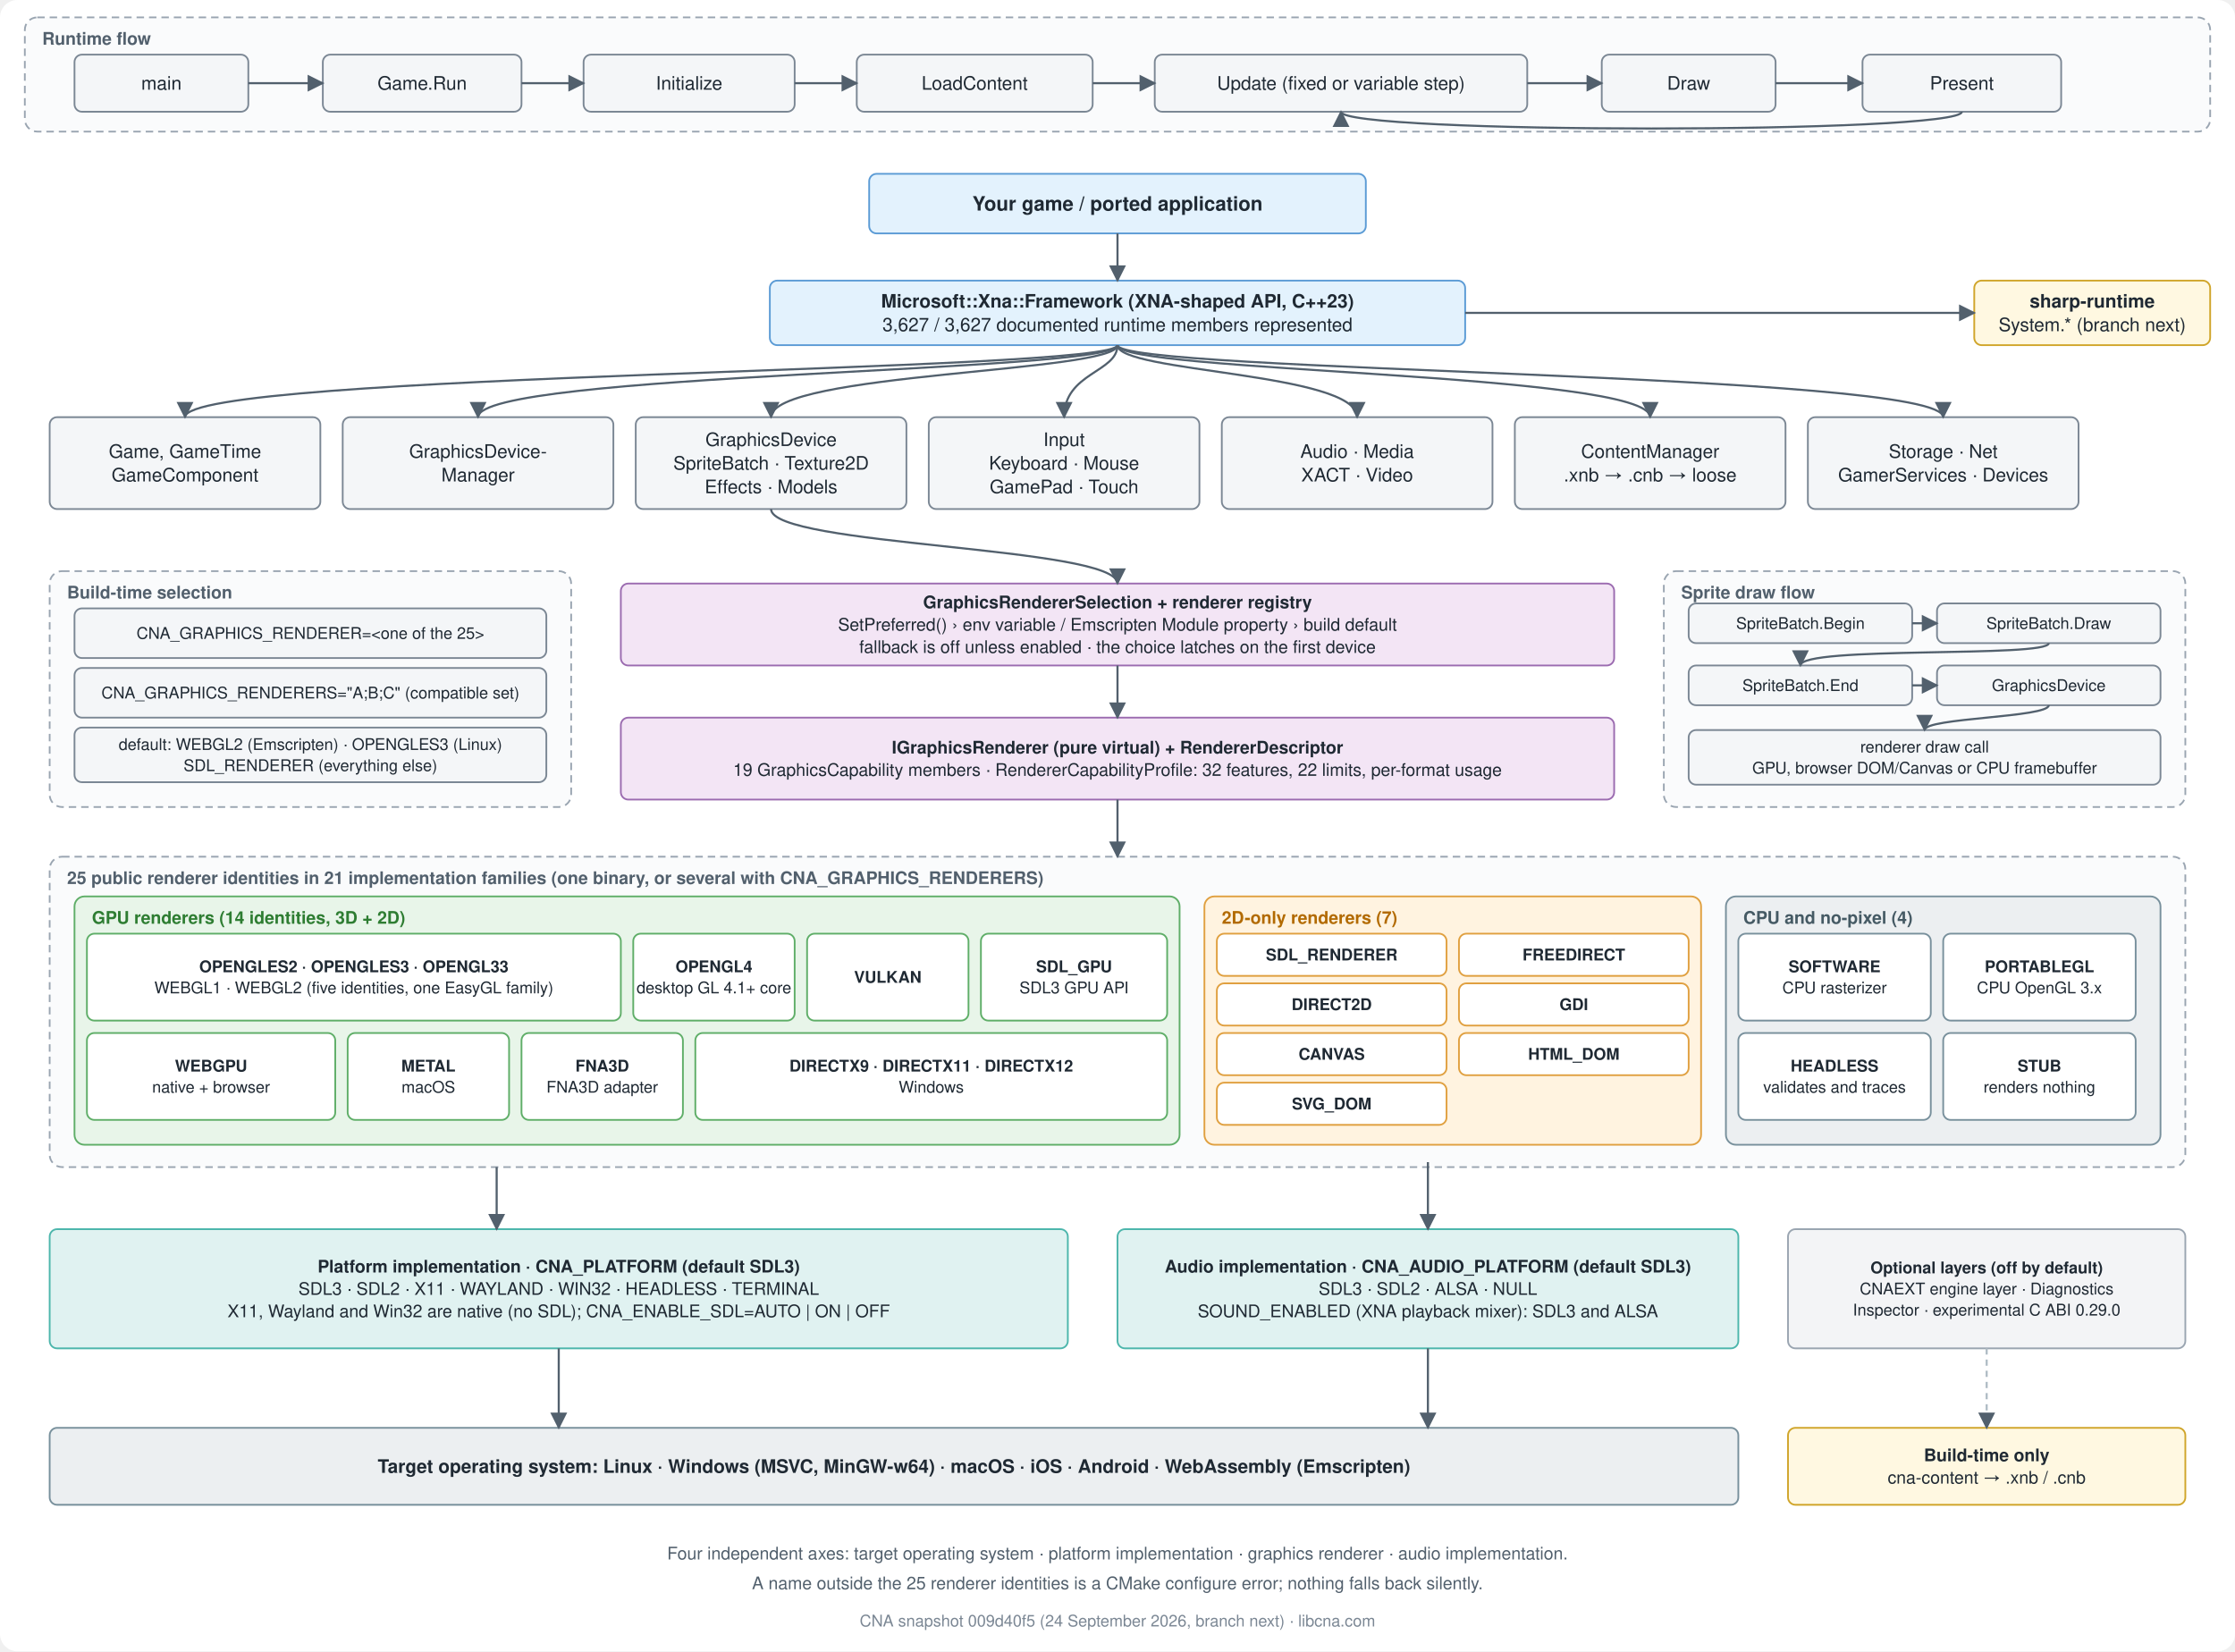
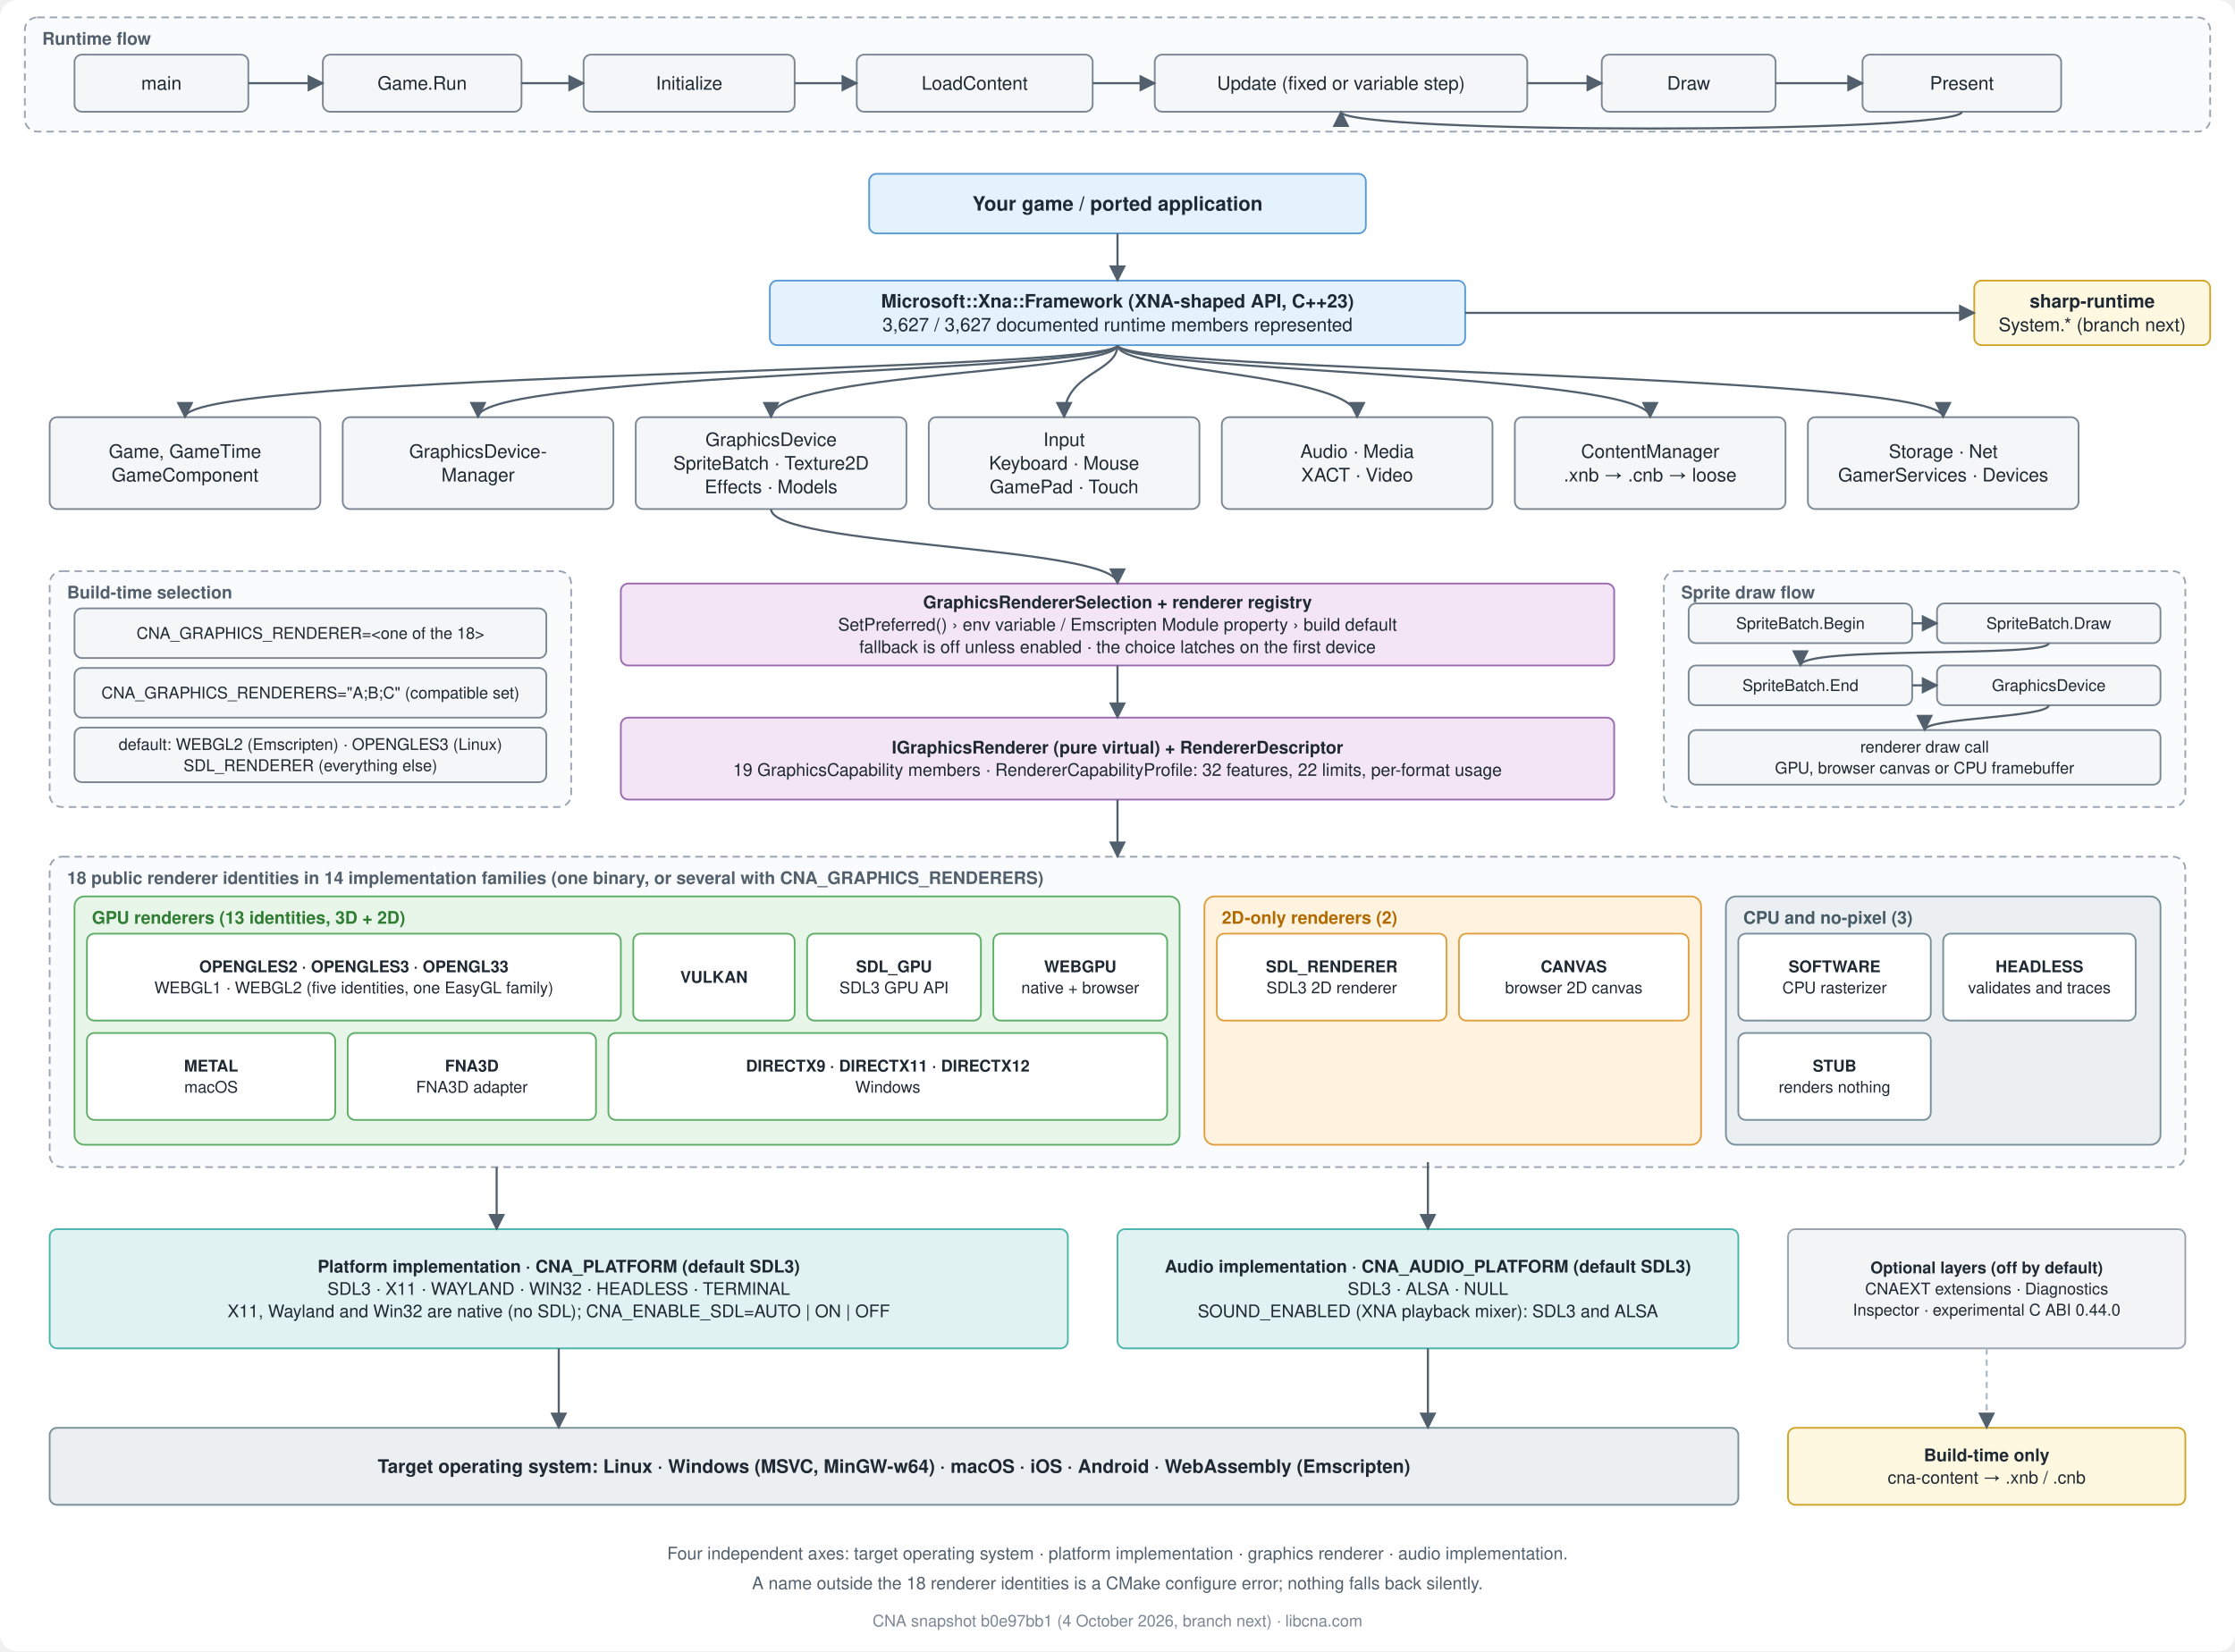
<svg xmlns="http://www.w3.org/2000/svg" viewBox="0 0 1800 1330" width="1800" height="1330" role="img" aria-labelledby="t d">
  <defs>
    <marker id="arr" viewBox="0 0 10 10" refX="9" refY="5" markerWidth="8" markerHeight="8" orient="auto-start-reverse">
      <path d="M0 0 L10 5 L0 10 z" fill="#52606d" />
    </marker>
  </defs>
  <rect width="1800" height="1330" rx="14" fill="#ffffff" />
  <rect x="20" y="14" width="1760" height="92" rx="10" fill="#fafbfc" stroke="#9aa5b1" stroke-width="1.4" stroke-dasharray="6 4" />
  <text x="34" y="36" font-family="Segoe UI, Helvetica, Arial, sans-serif" font-size="14" font-weight="bold" fill="#52606d" text-anchor="start">Runtime flow</text>
  <rect x="60" y="44" width="140" height="46" rx="6" fill="#f4f6f8" stroke="#7b8794" stroke-width="1.4" />
  <text x="130.0" y="72.25" font-family="Segoe UI, Helvetica, Arial, sans-serif" font-size="15" font-weight="normal" fill="#1f2933" text-anchor="middle">main</text>
  <rect x="260" y="44" width="160" height="46" rx="6" fill="#f4f6f8" stroke="#7b8794" stroke-width="1.4" />
  <text x="340.0" y="72.25" font-family="Segoe UI, Helvetica, Arial, sans-serif" font-size="15" font-weight="normal" fill="#1f2933" text-anchor="middle">Game.Run</text>
  <rect x="470" y="44" width="170" height="46" rx="6" fill="#f4f6f8" stroke="#7b8794" stroke-width="1.4" />
  <text x="555.0" y="72.25" font-family="Segoe UI, Helvetica, Arial, sans-serif" font-size="15" font-weight="normal" fill="#1f2933" text-anchor="middle">Initialize</text>
  <rect x="690" y="44" width="190" height="46" rx="6" fill="#f4f6f8" stroke="#7b8794" stroke-width="1.4" />
  <text x="785.0" y="72.25" font-family="Segoe UI, Helvetica, Arial, sans-serif" font-size="15" font-weight="normal" fill="#1f2933" text-anchor="middle">LoadContent</text>
  <rect x="930" y="44" width="300" height="46" rx="6" fill="#f4f6f8" stroke="#7b8794" stroke-width="1.4" />
  <text x="1080.0" y="72.25" font-family="Segoe UI, Helvetica, Arial, sans-serif" font-size="15" font-weight="normal" fill="#1f2933" text-anchor="middle">Update (fixed or variable step)</text>
  <rect x="1290" y="44" width="140" height="46" rx="6" fill="#f4f6f8" stroke="#7b8794" stroke-width="1.4" />
  <text x="1360.0" y="72.25" font-family="Segoe UI, Helvetica, Arial, sans-serif" font-size="15" font-weight="normal" fill="#1f2933" text-anchor="middle">Draw</text>
  <rect x="1500" y="44" width="160" height="46" rx="6" fill="#f4f6f8" stroke="#7b8794" stroke-width="1.4" />
  <text x="1580.0" y="72.25" font-family="Segoe UI, Helvetica, Arial, sans-serif" font-size="15" font-weight="normal" fill="#1f2933" text-anchor="middle">Present</text>
  <line x1="200" y1="67" x2="260" y2="67" stroke="#52606d" stroke-width="1.7" marker-end="url(#arr)" />
  <line x1="420" y1="67" x2="470" y2="67" stroke="#52606d" stroke-width="1.7" marker-end="url(#arr)" />
  <line x1="640" y1="67" x2="690" y2="67" stroke="#52606d" stroke-width="1.7" marker-end="url(#arr)" />
  <line x1="880" y1="67" x2="930" y2="67" stroke="#52606d" stroke-width="1.7" marker-end="url(#arr)" />
  <line x1="1230" y1="67" x2="1290" y2="67" stroke="#52606d" stroke-width="1.7" marker-end="url(#arr)" />
  <line x1="1430" y1="67" x2="1500" y2="67" stroke="#52606d" stroke-width="1.7" marker-end="url(#arr)" />
  <path d="M1580.0 90 C 1580.0 108, 1080.0 108, 1080.0 90" fill="none" stroke="#52606d" stroke-width="1.7" marker-end="url(#arr)" />
  <rect x="700" y="140" width="400" height="48" rx="6" fill="#e3f2fd" stroke="#5b9bd5" stroke-width="1.4" />
  <text x="900.0" y="169.6" font-family="Segoe UI, Helvetica, Arial, sans-serif" font-size="16" font-weight="bold" fill="#1f2933" text-anchor="middle">Your game / ported application</text>
  <rect x="620" y="226" width="560" height="52" rx="6" fill="#e3f2fd" stroke="#5b9bd5" stroke-width="1.4" />
  <text x="900.0" y="247.75" font-family="Segoe UI, Helvetica, Arial, sans-serif" font-size="15" font-weight="bold" fill="#1f2933" text-anchor="middle">Microsoft::Xna::Framework  (XNA-shaped API, C++23)</text>
  <text x="900.0" y="266.75" font-family="Segoe UI, Helvetica, Arial, sans-serif" font-size="15" font-weight="normal" fill="#1f2933" text-anchor="middle">3,627 / 3,627 documented runtime members represented</text>
  <line x1="900.0" y1="188" x2="900.0" y2="226" stroke="#52606d" stroke-width="1.7" marker-end="url(#arr)" />
  <rect x="40" y="336" width="218" height="74" rx="6" fill="#f4f6f8" stroke="#7b8794" stroke-width="1.4" />
  <text x="149.0" y="368.75" font-family="Segoe UI, Helvetica, Arial, sans-serif" font-size="15" font-weight="normal" fill="#1f2933" text-anchor="middle">Game, GameTime</text>
  <text x="149.0" y="387.75" font-family="Segoe UI, Helvetica, Arial, sans-serif" font-size="15" font-weight="normal" fill="#1f2933" text-anchor="middle">GameComponent</text>
  <rect x="276" y="336" width="218" height="74" rx="6" fill="#f4f6f8" stroke="#7b8794" stroke-width="1.4" />
  <text x="385.0" y="368.75" font-family="Segoe UI, Helvetica, Arial, sans-serif" font-size="15" font-weight="normal" fill="#1f2933" text-anchor="middle">GraphicsDevice-</text>
  <text x="385.0" y="387.75" font-family="Segoe UI, Helvetica, Arial, sans-serif" font-size="15" font-weight="normal" fill="#1f2933" text-anchor="middle">Manager</text>
  <rect x="512" y="336" width="218" height="74" rx="6" fill="#f4f6f8" stroke="#7b8794" stroke-width="1.4" />
  <text x="621.0" y="359.25" font-family="Segoe UI, Helvetica, Arial, sans-serif" font-size="15" font-weight="normal" fill="#1f2933" text-anchor="middle">GraphicsDevice</text>
  <text x="621.0" y="378.25" font-family="Segoe UI, Helvetica, Arial, sans-serif" font-size="15" font-weight="normal" fill="#1f2933" text-anchor="middle">SpriteBatch · Texture2D</text>
  <text x="621.0" y="397.25" font-family="Segoe UI, Helvetica, Arial, sans-serif" font-size="15" font-weight="normal" fill="#1f2933" text-anchor="middle">Effects · Models</text>
  <rect x="748" y="336" width="218" height="74" rx="6" fill="#f4f6f8" stroke="#7b8794" stroke-width="1.4" />
  <text x="857.0" y="359.25" font-family="Segoe UI, Helvetica, Arial, sans-serif" font-size="15" font-weight="normal" fill="#1f2933" text-anchor="middle">Input</text>
  <text x="857.0" y="378.25" font-family="Segoe UI, Helvetica, Arial, sans-serif" font-size="15" font-weight="normal" fill="#1f2933" text-anchor="middle">Keyboard · Mouse</text>
  <text x="857.0" y="397.25" font-family="Segoe UI, Helvetica, Arial, sans-serif" font-size="15" font-weight="normal" fill="#1f2933" text-anchor="middle">GamePad · Touch</text>
  <rect x="984" y="336" width="218" height="74" rx="6" fill="#f4f6f8" stroke="#7b8794" stroke-width="1.4" />
  <text x="1093.0" y="368.75" font-family="Segoe UI, Helvetica, Arial, sans-serif" font-size="15" font-weight="normal" fill="#1f2933" text-anchor="middle">Audio · Media</text>
  <text x="1093.0" y="387.75" font-family="Segoe UI, Helvetica, Arial, sans-serif" font-size="15" font-weight="normal" fill="#1f2933" text-anchor="middle">XACT · Video</text>
  <rect x="1220" y="336" width="218" height="74" rx="6" fill="#f4f6f8" stroke="#7b8794" stroke-width="1.4" />
  <text x="1329.0" y="368.75" font-family="Segoe UI, Helvetica, Arial, sans-serif" font-size="15" font-weight="normal" fill="#1f2933" text-anchor="middle">ContentManager</text>
  <text x="1329.0" y="387.75" font-family="Segoe UI, Helvetica, Arial, sans-serif" font-size="15" font-weight="normal" fill="#1f2933" text-anchor="middle">.xnb → .cnb → loose</text>
  <rect x="1456" y="336" width="218" height="74" rx="6" fill="#f4f6f8" stroke="#7b8794" stroke-width="1.4" />
  <text x="1565.0" y="368.75" font-family="Segoe UI, Helvetica, Arial, sans-serif" font-size="15" font-weight="normal" fill="#1f2933" text-anchor="middle">Storage · Net</text>
  <text x="1565.0" y="387.75" font-family="Segoe UI, Helvetica, Arial, sans-serif" font-size="15" font-weight="normal" fill="#1f2933" text-anchor="middle">GamerServices · Devices</text>
  <path d="M900.0 278 C 900.0 300, 149.0 300, 149.0 336" fill="none" stroke="#52606d" stroke-width="1.7" marker-end="url(#arr)" />
  <path d="M900.0 278 C 900.0 300, 385.0 300, 385.0 336" fill="none" stroke="#52606d" stroke-width="1.7" marker-end="url(#arr)" />
  <path d="M900.0 278 C 900.0 300, 621.0 300, 621.0 336" fill="none" stroke="#52606d" stroke-width="1.7" marker-end="url(#arr)" />
  <path d="M900.0 278 C 900.0 300, 857.0 300, 857.0 336" fill="none" stroke="#52606d" stroke-width="1.7" marker-end="url(#arr)" />
  <path d="M900.0 278 C 900.0 300, 1093.0 300, 1093.0 336" fill="none" stroke="#52606d" stroke-width="1.7" marker-end="url(#arr)" />
  <path d="M900.0 278 C 900.0 300, 1329.0 300, 1329.0 336" fill="none" stroke="#52606d" stroke-width="1.7" marker-end="url(#arr)" />
  <path d="M900.0 278 C 900.0 300, 1565.0 300, 1565.0 336" fill="none" stroke="#52606d" stroke-width="1.7" marker-end="url(#arr)" />
  <rect x="1590" y="226" width="190" height="52" rx="6" fill="#fff8e1" stroke="#d0a52a" stroke-width="1.4" />
  <text x="1685.0" y="247.75" font-family="Segoe UI, Helvetica, Arial, sans-serif" font-size="15" font-weight="bold" fill="#1f2933" text-anchor="middle">sharp-runtime</text>
  <text x="1685.0" y="266.75" font-family="Segoe UI, Helvetica, Arial, sans-serif" font-size="15" font-weight="normal" fill="#1f2933" text-anchor="middle">System.* (branch next)</text>
  <line x1="1180" y1="252" x2="1590" y2="252" stroke="#52606d" stroke-width="1.7" marker-end="url(#arr)" />
  <rect x="500" y="470" width="800" height="66" rx="6" fill="#f3e5f5" stroke="#9b6bb0" stroke-width="1.4" />
  <text x="900.0" y="489.9" font-family="Segoe UI, Helvetica, Arial, sans-serif" font-size="14" font-weight="bold" fill="#1f2933" text-anchor="middle">GraphicsRendererSelection + renderer registry</text>
  <text x="900.0" y="507.9" font-family="Segoe UI, Helvetica, Arial, sans-serif" font-size="14" font-weight="normal" fill="#1f2933" text-anchor="middle">SetPreferred() › env variable / Emscripten Module property › build default</text>
  <text x="900.0" y="525.9" font-family="Segoe UI, Helvetica, Arial, sans-serif" font-size="14" font-weight="normal" fill="#1f2933" text-anchor="middle">fallback is off unless enabled · the choice latches on the first device</text>
  <path d="M621.0 410 C 621.0 440, 900 440, 900 470" fill="none" stroke="#52606d" stroke-width="1.7" marker-end="url(#arr)" />
  <rect x="500" y="578" width="800" height="66" rx="6" fill="#f3e5f5" stroke="#9b6bb0" stroke-width="1.4" />
  <text x="900.0" y="606.9" font-family="Segoe UI, Helvetica, Arial, sans-serif" font-size="14" font-weight="bold" fill="#1f2933" text-anchor="middle">IGraphicsRenderer  (pure virtual) + RendererDescriptor</text>
  <text x="900.0" y="624.9" font-family="Segoe UI, Helvetica, Arial, sans-serif" font-size="14" font-weight="normal" fill="#1f2933" text-anchor="middle">19 GraphicsCapability members · RendererCapabilityProfile: 32 features, 22 limits, per-format usage</text>
  <line x1="900" y1="536" x2="900" y2="578" stroke="#52606d" stroke-width="1.7" marker-end="url(#arr)" />
  <rect x="40" y="460" width="420" height="190" rx="10" fill="#fafbfc" stroke="#9aa5b1" stroke-width="1.4" stroke-dasharray="6 4" />
  <text x="54" y="482" font-family="Segoe UI, Helvetica, Arial, sans-serif" font-size="14" font-weight="bold" fill="#52606d" text-anchor="start">Build-time selection</text>
  <rect x="60" y="490" width="380" height="40" rx="6" fill="#f4f6f8" stroke="#7b8794" stroke-width="1.4" />
-   <text x="250.0" y="514.55" font-family="Segoe UI, Helvetica, Arial, sans-serif" font-size="13" font-weight="normal" fill="#1f2933" text-anchor="middle">CNA_GRAPHICS_RENDERER=&lt;one of the 25&gt;</text>
+   <text x="250.0" y="514.55" font-family="Segoe UI, Helvetica, Arial, sans-serif" font-size="13" font-weight="normal" fill="#1f2933" text-anchor="middle">CNA_GRAPHICS_RENDERER=&lt;one of the 18&gt;</text>
  <rect x="60" y="538" width="380" height="40" rx="6" fill="#f4f6f8" stroke="#7b8794" stroke-width="1.4" />
  <text x="250.0" y="562.55" font-family="Segoe UI, Helvetica, Arial, sans-serif" font-size="13" font-weight="normal" fill="#1f2933" text-anchor="middle">CNA_GRAPHICS_RENDERERS="A;B;C"  (compatible set)</text>
  <rect x="60" y="586" width="380" height="44" rx="6" fill="#f4f6f8" stroke="#7b8794" stroke-width="1.4" />
  <text x="250.0" y="604.05" font-family="Segoe UI, Helvetica, Arial, sans-serif" font-size="13" font-weight="normal" fill="#1f2933" text-anchor="middle">default: WEBGL2 (Emscripten) · OPENGLES3 (Linux)</text>
  <text x="250.0" y="621.05" font-family="Segoe UI, Helvetica, Arial, sans-serif" font-size="13" font-weight="normal" fill="#1f2933" text-anchor="middle">SDL_RENDERER (everything else)</text>
  <rect x="1340" y="460" width="420" height="190" rx="10" fill="#fafbfc" stroke="#9aa5b1" stroke-width="1.4" stroke-dasharray="6 4" />
  <text x="1354" y="482" font-family="Segoe UI, Helvetica, Arial, sans-serif" font-size="14" font-weight="bold" fill="#52606d" text-anchor="start">Sprite draw flow</text>
  <rect x="1360" y="486" width="180" height="32" rx="6" fill="#f4f6f8" stroke="#7b8794" stroke-width="1.4" />
  <text x="1450.0" y="506.55" font-family="Segoe UI, Helvetica, Arial, sans-serif" font-size="13" font-weight="normal" fill="#1f2933" text-anchor="middle">SpriteBatch.Begin</text>
  <rect x="1560" y="486" width="180" height="32" rx="6" fill="#f4f6f8" stroke="#7b8794" stroke-width="1.4" />
  <text x="1650.0" y="506.55" font-family="Segoe UI, Helvetica, Arial, sans-serif" font-size="13" font-weight="normal" fill="#1f2933" text-anchor="middle">SpriteBatch.Draw</text>
  <rect x="1360" y="536" width="180" height="32" rx="6" fill="#f4f6f8" stroke="#7b8794" stroke-width="1.4" />
  <text x="1450.0" y="556.55" font-family="Segoe UI, Helvetica, Arial, sans-serif" font-size="13" font-weight="normal" fill="#1f2933" text-anchor="middle">SpriteBatch.End</text>
  <rect x="1560" y="536" width="180" height="32" rx="6" fill="#f4f6f8" stroke="#7b8794" stroke-width="1.4" />
  <text x="1650.0" y="556.55" font-family="Segoe UI, Helvetica, Arial, sans-serif" font-size="13" font-weight="normal" fill="#1f2933" text-anchor="middle">GraphicsDevice</text>
  <rect x="1360" y="588" width="380" height="44" rx="6" fill="#f4f6f8" stroke="#7b8794" stroke-width="1.4" />
  <text x="1550.0" y="606.05" font-family="Segoe UI, Helvetica, Arial, sans-serif" font-size="13" font-weight="normal" fill="#1f2933" text-anchor="middle">renderer draw call</text>
-   <text x="1550.0" y="623.05" font-family="Segoe UI, Helvetica, Arial, sans-serif" font-size="13" font-weight="normal" fill="#1f2933" text-anchor="middle">GPU, browser DOM/Canvas or CPU framebuffer</text>
+   <text x="1550.0" y="623.05" font-family="Segoe UI, Helvetica, Arial, sans-serif" font-size="13" font-weight="normal" fill="#1f2933" text-anchor="middle">GPU, browser canvas or CPU framebuffer</text>
  <line x1="1540" y1="502" x2="1560" y2="502" stroke="#52606d" stroke-width="1.7" marker-end="url(#arr)" />
  <path d="M1650 518 C 1650 530, 1450 520, 1450 536" fill="none" stroke="#52606d" stroke-width="1.7" marker-end="url(#arr)" />
  <line x1="1540" y1="552" x2="1560" y2="552" stroke="#52606d" stroke-width="1.7" marker-end="url(#arr)" />
  <path d="M1650 568 C 1650 578, 1550 578, 1550 588" fill="none" stroke="#52606d" stroke-width="1.7" marker-end="url(#arr)" />
  <rect x="40" y="690" width="1720" height="250" rx="10" fill="#fafbfc" stroke="#9aa5b1" stroke-width="1.4" stroke-dasharray="6 4" />
-   <text x="54" y="712" font-family="Segoe UI, Helvetica, Arial, sans-serif" font-size="14" font-weight="bold" fill="#52606d" text-anchor="start">25 public renderer identities in 21 implementation families  (one binary, or several with CNA_GRAPHICS_RENDERERS)</text>
+   <text x="54" y="712" font-family="Segoe UI, Helvetica, Arial, sans-serif" font-size="14" font-weight="bold" fill="#52606d" text-anchor="start">18 public renderer identities in 14 implementation families  (one binary, or several with CNA_GRAPHICS_RENDERERS)</text>
  <rect x="60" y="722" width="890" height="200" rx="8" fill="#e8f5e9" stroke="#5fae68" stroke-width="1.4" />
-   <text x="74" y="744" font-family="Segoe UI, Helvetica, Arial, sans-serif" font-size="14" font-weight="bold" fill="#2e7d32" text-anchor="start">GPU renderers (14 identities, 3D + 2D)</text>
+   <text x="74" y="744" font-family="Segoe UI, Helvetica, Arial, sans-serif" font-size="14" font-weight="bold" fill="#2e7d32" text-anchor="start">GPU renderers (13 identities, 3D + 2D)</text>
  <rect x="70" y="752" width="430" height="70" rx="6" fill="#ffffff" stroke="#5fae68" stroke-width="1.4" />
  <text x="285.0" y="783.05" font-family="Segoe UI, Helvetica, Arial, sans-serif" font-size="13" font-weight="bold" fill="#1f2933" text-anchor="middle">OPENGLES2 · OPENGLES3 · OPENGL33</text>
  <text x="285.0" y="800.05" font-family="Segoe UI, Helvetica, Arial, sans-serif" font-size="13" font-weight="normal" fill="#1f2933" text-anchor="middle">WEBGL1 · WEBGL2   (five identities, one EasyGL family)</text>
  <rect x="510" y="752" width="130" height="70" rx="6" fill="#ffffff" stroke="#5fae68" stroke-width="1.4" />
-   <text x="575.0" y="783.05" font-family="Segoe UI, Helvetica, Arial, sans-serif" font-size="13" font-weight="bold" fill="#1f2933" text-anchor="middle">OPENGL4</text>
-   <text x="575.0" y="800.05" font-family="Segoe UI, Helvetica, Arial, sans-serif" font-size="13" font-weight="normal" fill="#1f2933" text-anchor="middle">desktop GL 4.1+ core</text>
-   <rect x="650" y="752" width="130" height="70" rx="6" fill="#ffffff" stroke="#5fae68" stroke-width="1.4" />
-   <text x="715.0" y="791.55" font-family="Segoe UI, Helvetica, Arial, sans-serif" font-size="13" font-weight="bold" fill="#1f2933" text-anchor="middle">VULKAN</text>
-   <rect x="790" y="752" width="150" height="70" rx="6" fill="#ffffff" stroke="#5fae68" stroke-width="1.4" />
-   <text x="865.0" y="783.05" font-family="Segoe UI, Helvetica, Arial, sans-serif" font-size="13" font-weight="bold" fill="#1f2933" text-anchor="middle">SDL_GPU</text>
-   <text x="865.0" y="800.05" font-family="Segoe UI, Helvetica, Arial, sans-serif" font-size="13" font-weight="normal" fill="#1f2933" text-anchor="middle">SDL3 GPU API</text>
+   <text x="575.0" y="791.55" font-family="Segoe UI, Helvetica, Arial, sans-serif" font-size="13" font-weight="bold" fill="#1f2933" text-anchor="middle">VULKAN</text>
+   <rect x="650" y="752" width="140" height="70" rx="6" fill="#ffffff" stroke="#5fae68" stroke-width="1.4" />
+   <text x="720.0" y="783.05" font-family="Segoe UI, Helvetica, Arial, sans-serif" font-size="13" font-weight="bold" fill="#1f2933" text-anchor="middle">SDL_GPU</text>
+   <text x="720.0" y="800.05" font-family="Segoe UI, Helvetica, Arial, sans-serif" font-size="13" font-weight="normal" fill="#1f2933" text-anchor="middle">SDL3 GPU API</text>
+   <rect x="800" y="752" width="140" height="70" rx="6" fill="#ffffff" stroke="#5fae68" stroke-width="1.4" />
+   <text x="870.0" y="783.05" font-family="Segoe UI, Helvetica, Arial, sans-serif" font-size="13" font-weight="bold" fill="#1f2933" text-anchor="middle">WEBGPU</text>
+   <text x="870.0" y="800.05" font-family="Segoe UI, Helvetica, Arial, sans-serif" font-size="13" font-weight="normal" fill="#1f2933" text-anchor="middle">native + browser</text>
  <rect x="70" y="832" width="200" height="70" rx="6" fill="#ffffff" stroke="#5fae68" stroke-width="1.4" />
-   <text x="170.0" y="863.05" font-family="Segoe UI, Helvetica, Arial, sans-serif" font-size="13" font-weight="bold" fill="#1f2933" text-anchor="middle">WEBGPU</text>
-   <text x="170.0" y="880.05" font-family="Segoe UI, Helvetica, Arial, sans-serif" font-size="13" font-weight="normal" fill="#1f2933" text-anchor="middle">native + browser</text>
-   <rect x="280" y="832" width="130" height="70" rx="6" fill="#ffffff" stroke="#5fae68" stroke-width="1.4" />
-   <text x="345.0" y="863.05" font-family="Segoe UI, Helvetica, Arial, sans-serif" font-size="13" font-weight="bold" fill="#1f2933" text-anchor="middle">METAL</text>
-   <text x="345.0" y="880.05" font-family="Segoe UI, Helvetica, Arial, sans-serif" font-size="13" font-weight="normal" fill="#1f2933" text-anchor="middle">macOS</text>
-   <rect x="420" y="832" width="130" height="70" rx="6" fill="#ffffff" stroke="#5fae68" stroke-width="1.4" />
-   <text x="485.0" y="863.05" font-family="Segoe UI, Helvetica, Arial, sans-serif" font-size="13" font-weight="bold" fill="#1f2933" text-anchor="middle">FNA3D</text>
-   <text x="485.0" y="880.05" font-family="Segoe UI, Helvetica, Arial, sans-serif" font-size="13" font-weight="normal" fill="#1f2933" text-anchor="middle">FNA3D adapter</text>
-   <rect x="560" y="832" width="380" height="70" rx="6" fill="#ffffff" stroke="#5fae68" stroke-width="1.4" />
-   <text x="750.0" y="863.05" font-family="Segoe UI, Helvetica, Arial, sans-serif" font-size="13" font-weight="bold" fill="#1f2933" text-anchor="middle">DIRECTX9 · DIRECTX11 · DIRECTX12</text>
-   <text x="750.0" y="880.05" font-family="Segoe UI, Helvetica, Arial, sans-serif" font-size="13" font-weight="normal" fill="#1f2933" text-anchor="middle">Windows</text>
+   <text x="170.0" y="863.05" font-family="Segoe UI, Helvetica, Arial, sans-serif" font-size="13" font-weight="bold" fill="#1f2933" text-anchor="middle">METAL</text>
+   <text x="170.0" y="880.05" font-family="Segoe UI, Helvetica, Arial, sans-serif" font-size="13" font-weight="normal" fill="#1f2933" text-anchor="middle">macOS</text>
+   <rect x="280" y="832" width="200" height="70" rx="6" fill="#ffffff" stroke="#5fae68" stroke-width="1.4" />
+   <text x="380.0" y="863.05" font-family="Segoe UI, Helvetica, Arial, sans-serif" font-size="13" font-weight="bold" fill="#1f2933" text-anchor="middle">FNA3D</text>
+   <text x="380.0" y="880.05" font-family="Segoe UI, Helvetica, Arial, sans-serif" font-size="13" font-weight="normal" fill="#1f2933" text-anchor="middle">FNA3D adapter</text>
+   <rect x="490" y="832" width="450" height="70" rx="6" fill="#ffffff" stroke="#5fae68" stroke-width="1.4" />
+   <text x="715.0" y="863.05" font-family="Segoe UI, Helvetica, Arial, sans-serif" font-size="13" font-weight="bold" fill="#1f2933" text-anchor="middle">DIRECTX9 · DIRECTX11 · DIRECTX12</text>
+   <text x="715.0" y="880.05" font-family="Segoe UI, Helvetica, Arial, sans-serif" font-size="13" font-weight="normal" fill="#1f2933" text-anchor="middle">Windows</text>
  <rect x="970" y="722" width="400" height="200" rx="8" fill="#fff3e0" stroke="#e0a040" stroke-width="1.4" />
-   <text x="984" y="744" font-family="Segoe UI, Helvetica, Arial, sans-serif" font-size="14" font-weight="bold" fill="#b26a00" text-anchor="start">2D-only renderers (7)</text>
-   <rect x="980" y="752" width="185" height="34" rx="6" fill="#ffffff" stroke="#e0a040" stroke-width="1.4" />
-   <text x="1072.5" y="773.55" font-family="Segoe UI, Helvetica, Arial, sans-serif" font-size="13" font-weight="bold" fill="#1f2933" text-anchor="middle">SDL_RENDERER</text>
-   <rect x="1175" y="752" width="185" height="34" rx="6" fill="#ffffff" stroke="#e0a040" stroke-width="1.4" />
-   <text x="1267.5" y="773.55" font-family="Segoe UI, Helvetica, Arial, sans-serif" font-size="13" font-weight="bold" fill="#1f2933" text-anchor="middle">FREEDIRECT</text>
-   <rect x="980" y="792" width="185" height="34" rx="6" fill="#ffffff" stroke="#e0a040" stroke-width="1.4" />
-   <text x="1072.5" y="813.55" font-family="Segoe UI, Helvetica, Arial, sans-serif" font-size="13" font-weight="bold" fill="#1f2933" text-anchor="middle">DIRECT2D</text>
-   <rect x="1175" y="792" width="185" height="34" rx="6" fill="#ffffff" stroke="#e0a040" stroke-width="1.4" />
-   <text x="1267.5" y="813.55" font-family="Segoe UI, Helvetica, Arial, sans-serif" font-size="13" font-weight="bold" fill="#1f2933" text-anchor="middle">GDI</text>
-   <rect x="980" y="832" width="185" height="34" rx="6" fill="#ffffff" stroke="#e0a040" stroke-width="1.4" />
-   <text x="1072.5" y="853.55" font-family="Segoe UI, Helvetica, Arial, sans-serif" font-size="13" font-weight="bold" fill="#1f2933" text-anchor="middle">CANVAS</text>
-   <rect x="1175" y="832" width="185" height="34" rx="6" fill="#ffffff" stroke="#e0a040" stroke-width="1.4" />
-   <text x="1267.5" y="853.55" font-family="Segoe UI, Helvetica, Arial, sans-serif" font-size="13" font-weight="bold" fill="#1f2933" text-anchor="middle">HTML_DOM</text>
-   <rect x="980" y="872" width="185" height="34" rx="6" fill="#ffffff" stroke="#e0a040" stroke-width="1.4" />
-   <text x="1072.5" y="893.55" font-family="Segoe UI, Helvetica, Arial, sans-serif" font-size="13" font-weight="bold" fill="#1f2933" text-anchor="middle">SVG_DOM</text>
+   <text x="984" y="744" font-family="Segoe UI, Helvetica, Arial, sans-serif" font-size="14" font-weight="bold" fill="#b26a00" text-anchor="start">2D-only renderers (2)</text>
+   <rect x="980" y="752" width="185" height="70" rx="6" fill="#ffffff" stroke="#e0a040" stroke-width="1.4" />
+   <text x="1072.5" y="783.05" font-family="Segoe UI, Helvetica, Arial, sans-serif" font-size="13" font-weight="bold" fill="#1f2933" text-anchor="middle">SDL_RENDERER</text>
+   <text x="1072.5" y="800.05" font-family="Segoe UI, Helvetica, Arial, sans-serif" font-size="13" font-weight="normal" fill="#1f2933" text-anchor="middle">SDL3 2D renderer</text>
+   <rect x="1175" y="752" width="185" height="70" rx="6" fill="#ffffff" stroke="#e0a040" stroke-width="1.4" />
+   <text x="1267.5" y="783.05" font-family="Segoe UI, Helvetica, Arial, sans-serif" font-size="13" font-weight="bold" fill="#1f2933" text-anchor="middle">CANVAS</text>
+   <text x="1267.5" y="800.05" font-family="Segoe UI, Helvetica, Arial, sans-serif" font-size="13" font-weight="normal" fill="#1f2933" text-anchor="middle">browser 2D canvas</text>
  <rect x="1390" y="722" width="350" height="200" rx="8" fill="#eceff1" stroke="#78909c" stroke-width="1.4" />
-   <text x="1404" y="744" font-family="Segoe UI, Helvetica, Arial, sans-serif" font-size="14" font-weight="bold" fill="#455a64" text-anchor="start">CPU and no-pixel (4)</text>
+   <text x="1404" y="744" font-family="Segoe UI, Helvetica, Arial, sans-serif" font-size="14" font-weight="bold" fill="#455a64" text-anchor="start">CPU and no-pixel (3)</text>
  <rect x="1400" y="752" width="155" height="70" rx="6" fill="#ffffff" stroke="#78909c" stroke-width="1.4" />
  <text x="1477.5" y="783.05" font-family="Segoe UI, Helvetica, Arial, sans-serif" font-size="13" font-weight="bold" fill="#1f2933" text-anchor="middle">SOFTWARE</text>
  <text x="1477.5" y="800.05" font-family="Segoe UI, Helvetica, Arial, sans-serif" font-size="13" font-weight="normal" fill="#1f2933" text-anchor="middle">CPU rasterizer</text>
  <rect x="1565" y="752" width="155" height="70" rx="6" fill="#ffffff" stroke="#78909c" stroke-width="1.4" />
-   <text x="1642.5" y="783.05" font-family="Segoe UI, Helvetica, Arial, sans-serif" font-size="13" font-weight="bold" fill="#1f2933" text-anchor="middle">PORTABLEGL</text>
-   <text x="1642.5" y="800.05" font-family="Segoe UI, Helvetica, Arial, sans-serif" font-size="13" font-weight="normal" fill="#1f2933" text-anchor="middle">CPU OpenGL 3.x</text>
+   <text x="1642.5" y="783.05" font-family="Segoe UI, Helvetica, Arial, sans-serif" font-size="13" font-weight="bold" fill="#1f2933" text-anchor="middle">HEADLESS</text>
+   <text x="1642.5" y="800.05" font-family="Segoe UI, Helvetica, Arial, sans-serif" font-size="13" font-weight="normal" fill="#1f2933" text-anchor="middle">validates and traces</text>
  <rect x="1400" y="832" width="155" height="70" rx="6" fill="#ffffff" stroke="#78909c" stroke-width="1.4" />
-   <text x="1477.5" y="863.05" font-family="Segoe UI, Helvetica, Arial, sans-serif" font-size="13" font-weight="bold" fill="#1f2933" text-anchor="middle">HEADLESS</text>
-   <text x="1477.5" y="880.05" font-family="Segoe UI, Helvetica, Arial, sans-serif" font-size="13" font-weight="normal" fill="#1f2933" text-anchor="middle">validates and traces</text>
-   <rect x="1565" y="832" width="155" height="70" rx="6" fill="#ffffff" stroke="#78909c" stroke-width="1.4" />
-   <text x="1642.5" y="863.05" font-family="Segoe UI, Helvetica, Arial, sans-serif" font-size="13" font-weight="bold" fill="#1f2933" text-anchor="middle">STUB</text>
-   <text x="1642.5" y="880.05" font-family="Segoe UI, Helvetica, Arial, sans-serif" font-size="13" font-weight="normal" fill="#1f2933" text-anchor="middle">renders nothing</text>
+   <text x="1477.5" y="863.05" font-family="Segoe UI, Helvetica, Arial, sans-serif" font-size="13" font-weight="bold" fill="#1f2933" text-anchor="middle">STUB</text>
+   <text x="1477.5" y="880.05" font-family="Segoe UI, Helvetica, Arial, sans-serif" font-size="13" font-weight="normal" fill="#1f2933" text-anchor="middle">renders nothing</text>
  <line x1="900" y1="644" x2="900" y2="690" stroke="#52606d" stroke-width="1.7" marker-end="url(#arr)" />
  <rect x="40" y="990" width="820" height="96" rx="6" fill="#e0f2f1" stroke="#4db6ac" stroke-width="1.4" />
  <text x="450.0" y="1024.9" font-family="Segoe UI, Helvetica, Arial, sans-serif" font-size="14" font-weight="bold" fill="#1f2933" text-anchor="middle">Platform implementation  ·  CNA_PLATFORM  (default SDL3)</text>
-   <text x="450.0" y="1042.9" font-family="Segoe UI, Helvetica, Arial, sans-serif" font-size="14" font-weight="normal" fill="#1f2933" text-anchor="middle">SDL3 · SDL2 · X11 · WAYLAND · WIN32 · HEADLESS · TERMINAL</text>
+   <text x="450.0" y="1042.9" font-family="Segoe UI, Helvetica, Arial, sans-serif" font-size="14" font-weight="normal" fill="#1f2933" text-anchor="middle">SDL3 · X11 · WAYLAND · WIN32 · HEADLESS · TERMINAL</text>
  <text x="450.0" y="1060.9" font-family="Segoe UI, Helvetica, Arial, sans-serif" font-size="14" font-weight="normal" fill="#1f2933" text-anchor="middle">X11, Wayland and Win32 are native (no SDL); CNA_ENABLE_SDL=AUTO | ON | OFF</text>
  <rect x="900" y="990" width="500" height="96" rx="6" fill="#e0f2f1" stroke="#4db6ac" stroke-width="1.4" />
  <text x="1150.0" y="1024.9" font-family="Segoe UI, Helvetica, Arial, sans-serif" font-size="14" font-weight="bold" fill="#1f2933" text-anchor="middle">Audio implementation  ·  CNA_AUDIO_PLATFORM  (default SDL3)</text>
-   <text x="1150.0" y="1042.9" font-family="Segoe UI, Helvetica, Arial, sans-serif" font-size="14" font-weight="normal" fill="#1f2933" text-anchor="middle">SDL3 · SDL2 · ALSA · NULL</text>
+   <text x="1150.0" y="1042.9" font-family="Segoe UI, Helvetica, Arial, sans-serif" font-size="14" font-weight="normal" fill="#1f2933" text-anchor="middle">SDL3 · ALSA · NULL</text>
  <text x="1150.0" y="1060.9" font-family="Segoe UI, Helvetica, Arial, sans-serif" font-size="14" font-weight="normal" fill="#1f2933" text-anchor="middle">SOUND_ENABLED (XNA playback mixer): SDL3 and ALSA</text>
  <rect x="1440" y="990" width="320" height="96" rx="6" fill="#f3f4f6" stroke="#9aa5b1" stroke-width="1.4" />
  <text x="1600.0" y="1025.55" font-family="Segoe UI, Helvetica, Arial, sans-serif" font-size="13" font-weight="bold" fill="#1f2933" text-anchor="middle">Optional layers (off by default)</text>
-   <text x="1600.0" y="1042.55" font-family="Segoe UI, Helvetica, Arial, sans-serif" font-size="13" font-weight="normal" fill="#1f2933" text-anchor="middle">CNAEXT engine layer · Diagnostics</text>
-   <text x="1600.0" y="1059.55" font-family="Segoe UI, Helvetica, Arial, sans-serif" font-size="13" font-weight="normal" fill="#1f2933" text-anchor="middle">Inspector · experimental C ABI 0.29.0</text>
+   <text x="1600.0" y="1042.55" font-family="Segoe UI, Helvetica, Arial, sans-serif" font-size="13" font-weight="normal" fill="#1f2933" text-anchor="middle">CNAEXT extensions · Diagnostics</text>
+   <text x="1600.0" y="1059.55" font-family="Segoe UI, Helvetica, Arial, sans-serif" font-size="13" font-weight="normal" fill="#1f2933" text-anchor="middle">Inspector · experimental C ABI 0.44.0</text>
  <line x1="400" y1="940" x2="400" y2="990" stroke="#52606d" stroke-width="1.7" marker-end="url(#arr)" />
  <path d="M1150 936 L1150 990" fill="none" stroke="#52606d" stroke-width="1.7" marker-end="url(#arr)" />
  <rect x="40" y="1150" width="1360" height="62" rx="6" fill="#eceff1" stroke="#78909c" stroke-width="1.4" />
  <text x="720.0" y="1186.25" font-family="Segoe UI, Helvetica, Arial, sans-serif" font-size="15" font-weight="bold" fill="#1f2933" text-anchor="middle">Target operating system:  Linux · Windows (MSVC, MinGW-w64) · macOS · iOS · Android · WebAssembly (Emscripten)</text>
  <line x1="450" y1="1086" x2="450" y2="1150" stroke="#52606d" stroke-width="1.7" marker-end="url(#arr)" />
  <line x1="1150" y1="1086" x2="1150" y2="1150" stroke="#52606d" stroke-width="1.7" marker-end="url(#arr)" />
  <rect x="1440" y="1150" width="320" height="62" rx="6" fill="#fff8e1" stroke="#d0a52a" stroke-width="1.4" />
  <text x="1600.0" y="1176.9" font-family="Segoe UI, Helvetica, Arial, sans-serif" font-size="14" font-weight="bold" fill="#1f2933" text-anchor="middle">Build-time only</text>
  <text x="1600.0" y="1194.9" font-family="Segoe UI, Helvetica, Arial, sans-serif" font-size="14" font-weight="normal" fill="#1f2933" text-anchor="middle">cna-content → .xnb / .cnb</text>
  <line x1="1600" y1="1086" x2="1600" y2="1150" stroke="#b0bcc5" stroke-width="1.7" stroke-dasharray="5 4" marker-end="url(#arr)" />
  <text x="900" y="1256" font-family="Segoe UI, Helvetica, Arial, sans-serif" font-size="14" font-weight="normal" fill="#52606d" text-anchor="middle">Four independent axes: target operating system · platform implementation · graphics renderer · audio implementation.</text>
-   <text x="900" y="1280" font-family="Segoe UI, Helvetica, Arial, sans-serif" font-size="14" font-weight="normal" fill="#52606d" text-anchor="middle">A name outside the 25 renderer identities is a CMake configure error; nothing falls back silently.</text>
-   <text x="900" y="1310" font-family="Segoe UI, Helvetica, Arial, sans-serif" font-size="13" font-weight="normal" fill="#7b8794" text-anchor="middle">CNA snapshot 009d40f5 (24 September 2026, branch next)  ·  libcna.com</text>
+   <text x="900" y="1280" font-family="Segoe UI, Helvetica, Arial, sans-serif" font-size="14" font-weight="normal" fill="#52606d" text-anchor="middle">A name outside the 18 renderer identities is a CMake configure error; nothing falls back silently.</text>
+   <text x="900" y="1310" font-family="Segoe UI, Helvetica, Arial, sans-serif" font-size="13" font-weight="normal" fill="#7b8794" text-anchor="middle">CNA snapshot b0e97bb1 (4 October 2026, branch next)  ·  libcna.com</text>
</svg>
